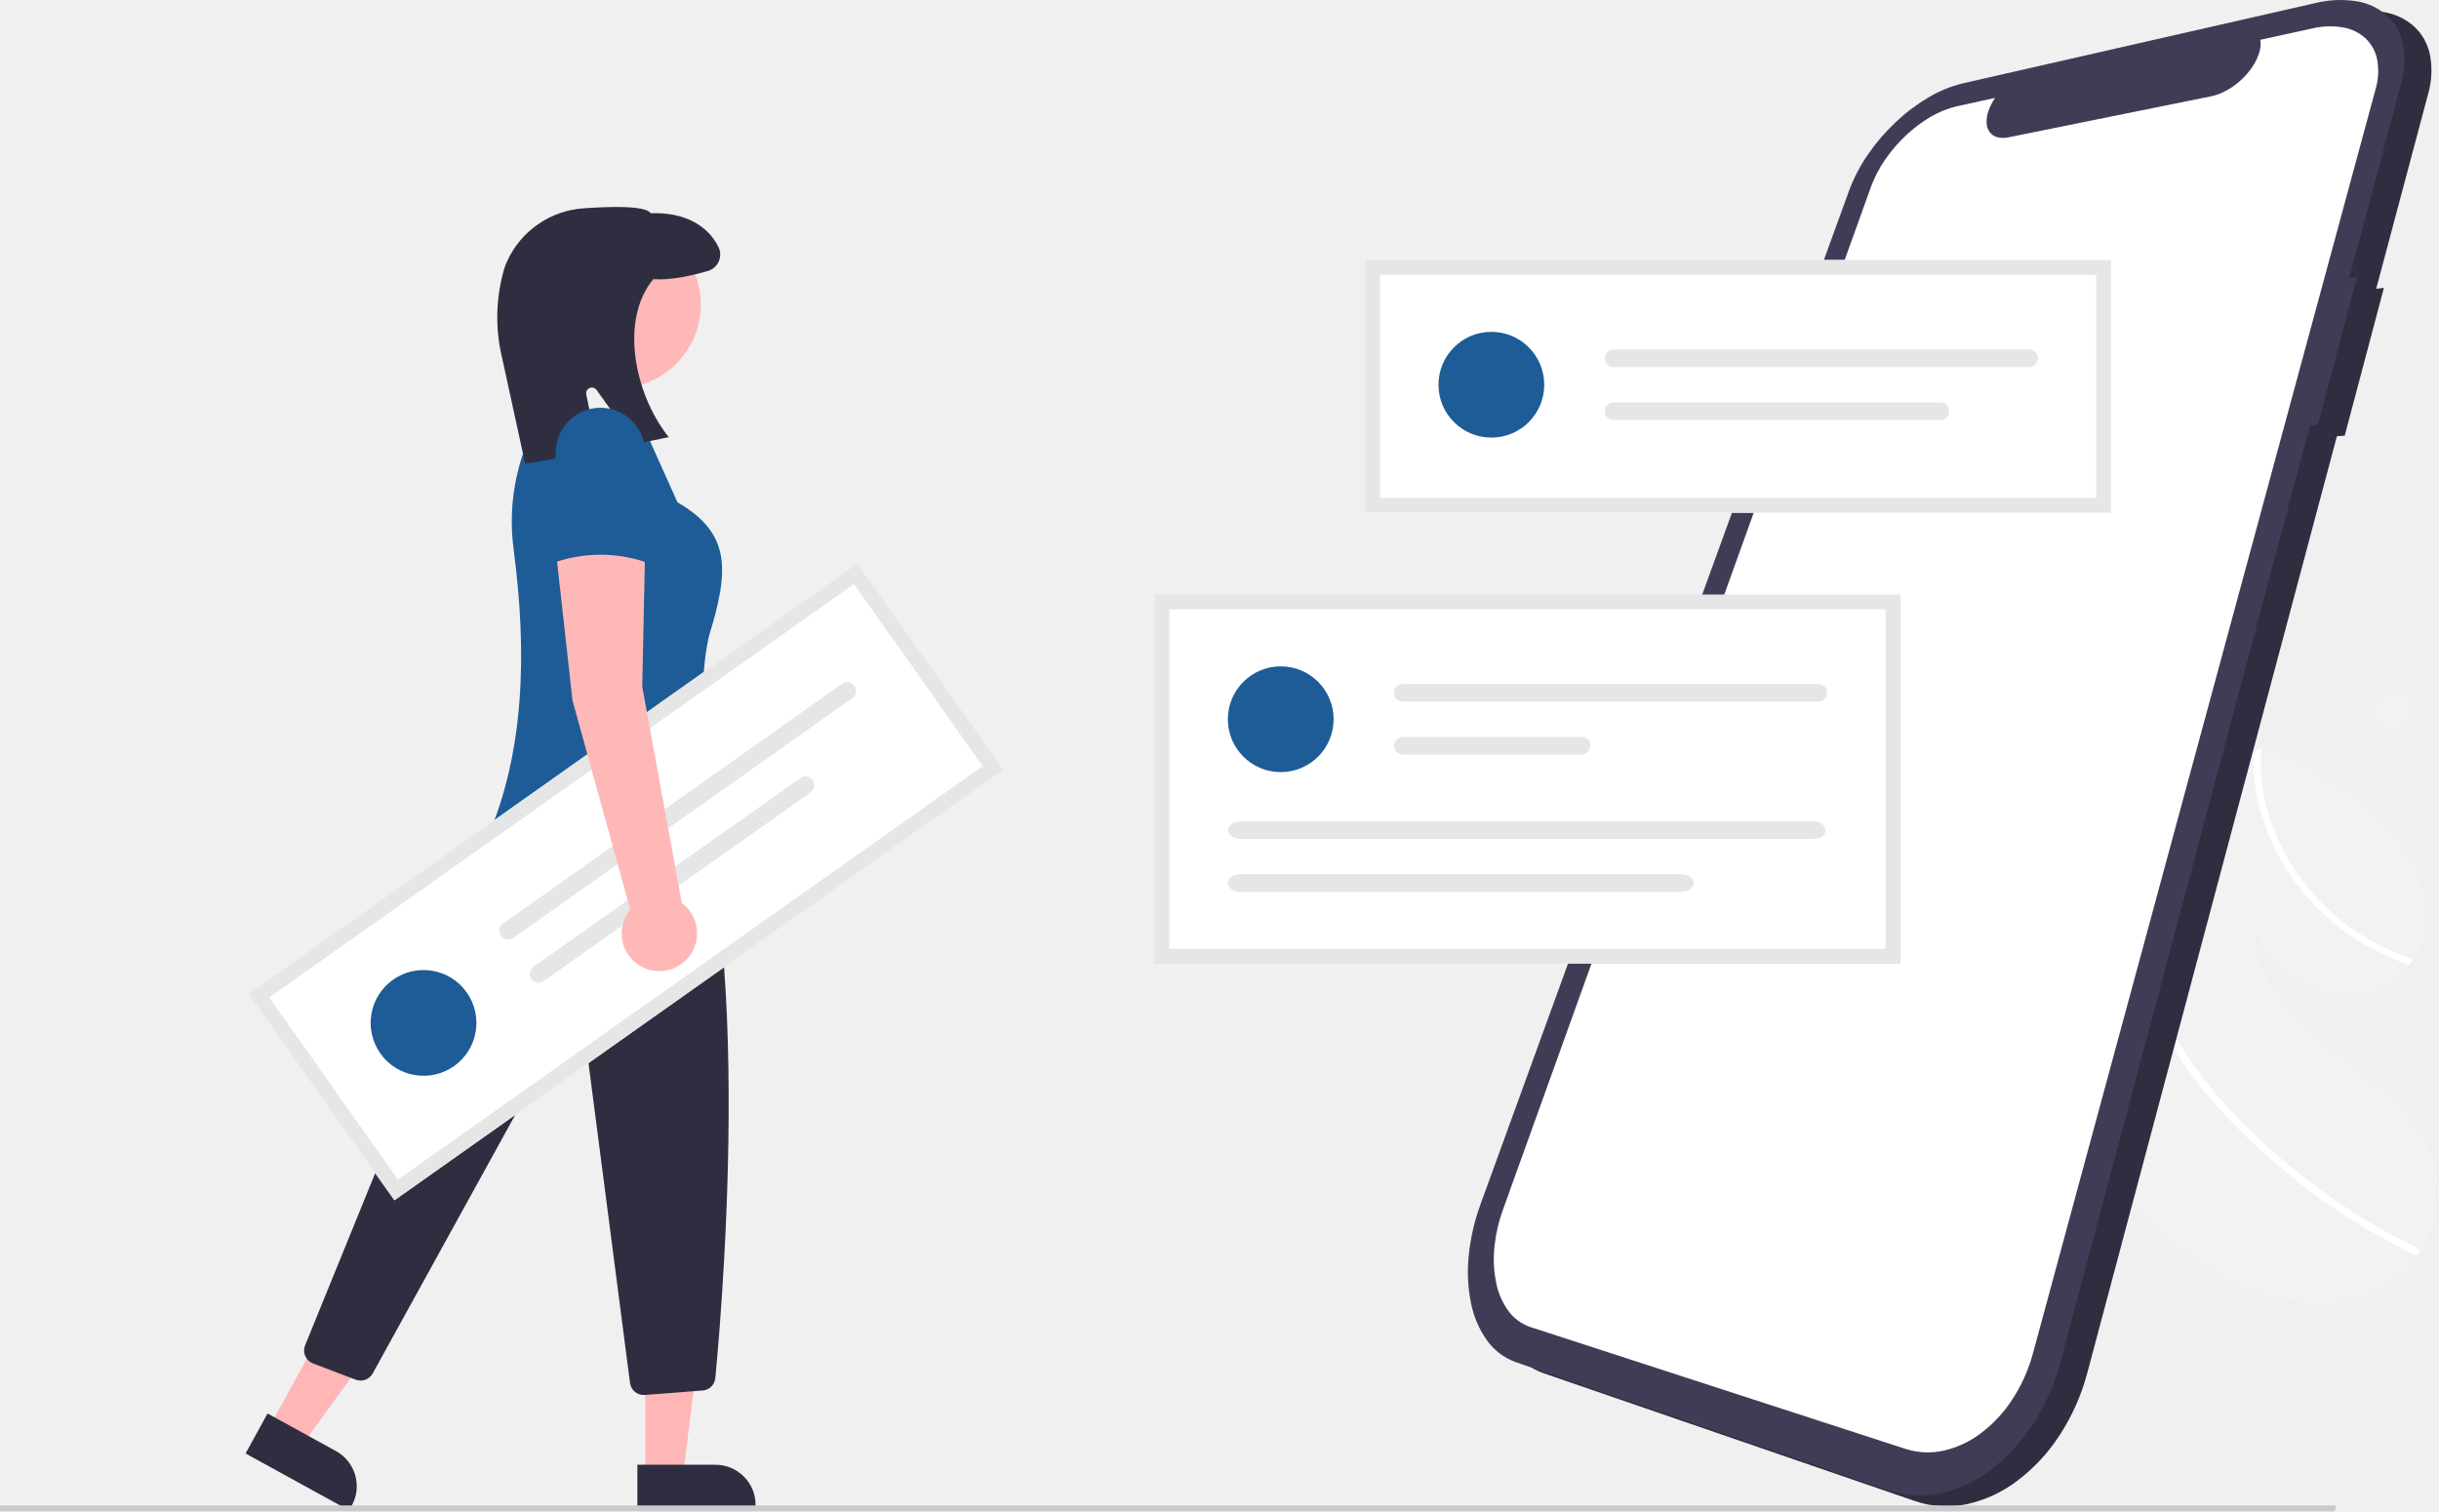
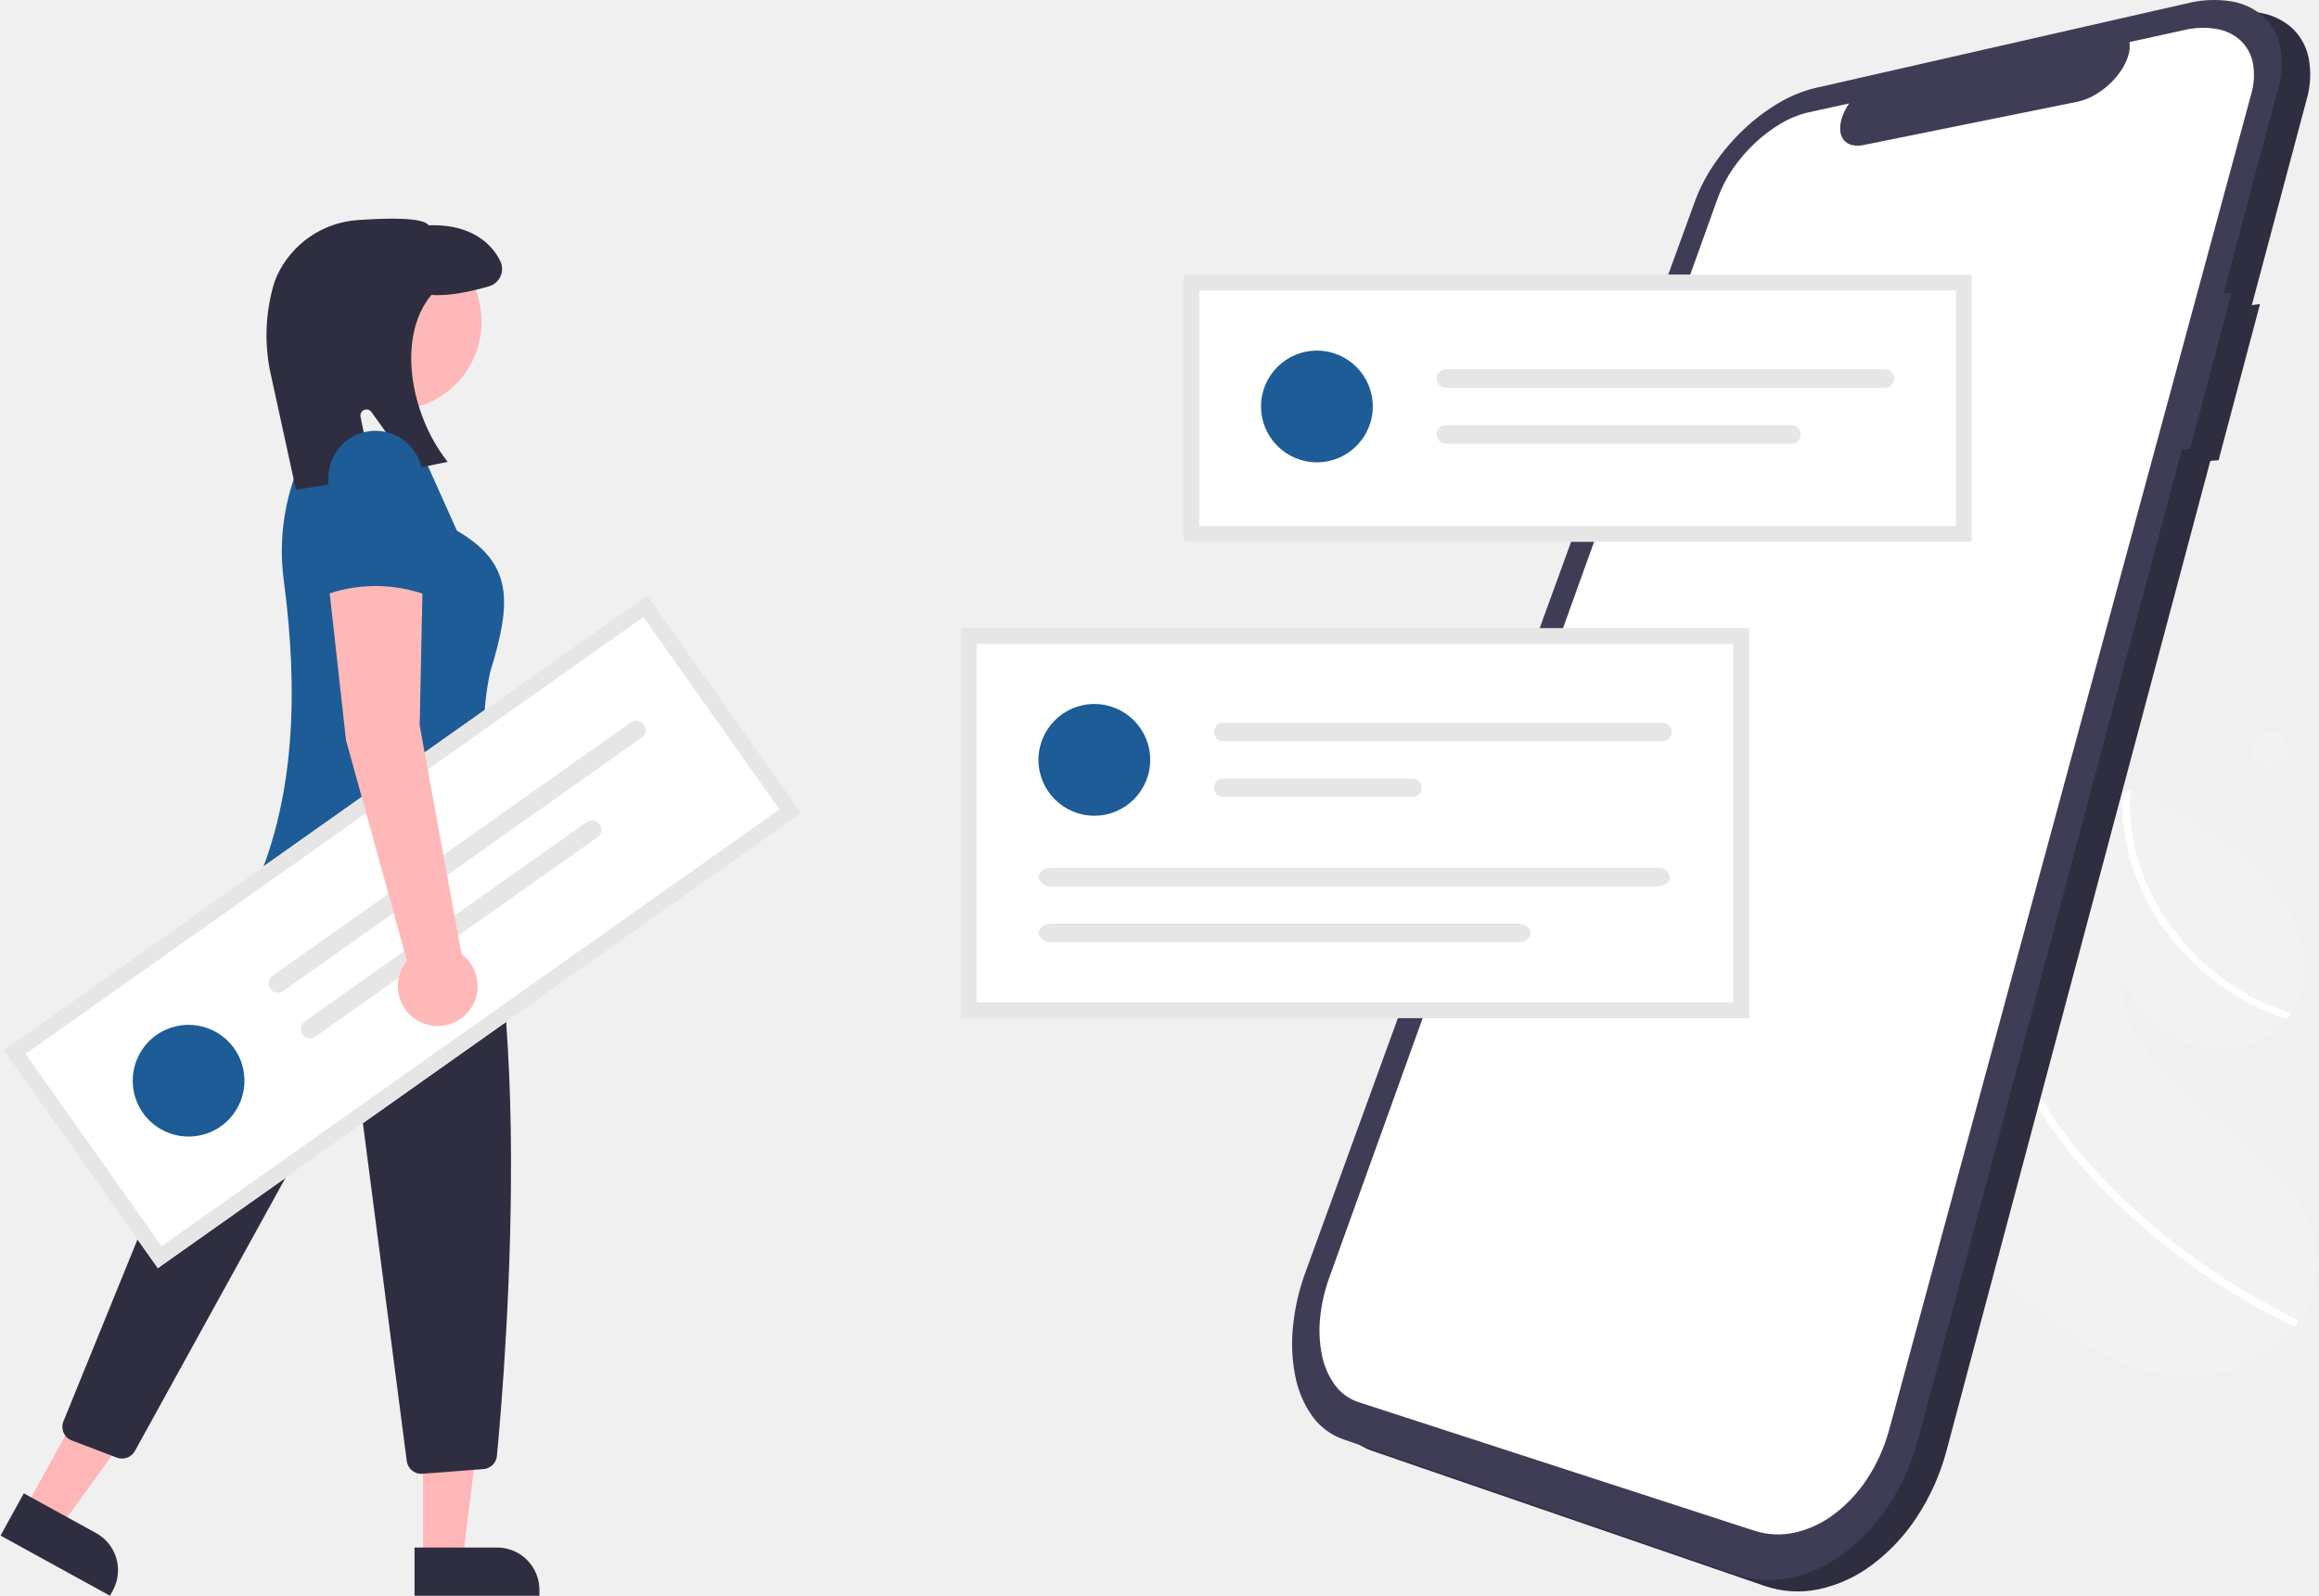
- <svg xmlns="http://www.w3.org/2000/svg" data-name="Layer 1" width="905.719" height="561.282" viewBox="0 0 905.719 561.282">
-   <path id="bfbd69ed-0a30-4239-a70d-8568b89194ba-99" data-name="Path 3" d="M934.202,609.479q-.303-.384-.6-.769t-.593-.772q-.295-.387-.587-.776t-.582-.783q-.485-11.282-.014-22.365.461-11.004,1.862-21.744,1.385-10.659,3.669-20.989,2.266-10.251,5.402-20.115.357-1.137.728-2.265t.755-2.242q.382-1.119.778-2.228t.803-2.209q3.02-8.237,6.649-16.07,3.603-7.779,7.784-15.127,4.148-7.297,8.845-14.144,4.663-6.796,9.846-13.117l.545-.661.546-.657.548-.654.55-.65.396-.467.4-.465q.201-.232.404-.461t.412-.455l.328-.18.326-.178.325-.178.324-.177.02-.007.02-.01.02-.01.021-.007.131-.071.129-.072.127-.072.123-.072.564-.303.562-.298.562-.297.558-.3-.425-.213-1.069-.532.007-.004q.138.059.273.124t.272.126q.138.064.272.128t.27.131l.103.044.105.045.106.045a.726.726,0,0,1,.102.05.555.555,0,0,0,.092.039l.092.039.092.039.092.039c3.894,1.785,7.798,3.596,11.652,5.496s7.648,3.88,11.339,6.011a121.141,121.141,0,0,1,10.688,6.91,87.69,87.69,0,0,1,9.714,8.144,63.862,63.862,0,0,1,8.552,10.322,56.729,56.729,0,0,1,6.012,11.738,42.014,42.014,0,0,1,2.62,12.266,30.2,30.2,0,0,1-1.67,11.895q-.273.746-.589,1.471t-.674,1.428q-.358.703-.759,1.381t-.841,1.332q-.184.273-.375.54t-.388.53q-.197.263-.399.523t-.408.517a27.209,27.209,0,0,1-9.481,7.573,30.323,30.323,0,0,1-11.851,2.939,34.77,34.77,0,0,1-12.72-1.846,38.025,38.025,0,0,1-12.023-6.744,38.664,38.664,0,0,1-3.495-3.273,38.209,38.209,0,0,1-3.034-3.647,37.304,37.304,0,0,1-2.534-3.963,36,36,0,0,1-1.991-4.222,31.567,31.567,0,0,0,2.049,13.215,50.56,50.56,0,0,0,6.897,12.362,90.088,90.088,0,0,0,10.046,11.242c3.681,3.53,7.592,6.839,11.455,9.887s7.861,6.165,11.733,9.415a131.589,131.589,0,0,1,11.028,10.226,67.022,67.022,0,0,1,8.899,11.481,43.47,43.47,0,0,1,5.343,13.227,34.426,34.426,0,0,1-.165,15.432,36.947,36.947,0,0,1-2.525,7.152,40.388,40.388,0,0,1-3.914,6.573l-.141.189-.141.188-.144.187-.147.186a44.711,44.711,0,0,1-13.594,11.803,45.592,45.592,0,0,1-8.369,3.655,47.1,47.1,0,0,1-9.14,1.967,59.57,59.57,0,0,1-17.665-1.011,78.584,78.584,0,0,1-17.316-5.794,105.262,105.262,0,0,1-16.323-9.511,130.053,130.053,0,0,1-14.702-12.114q-1.832-1.746-3.599-3.557t-3.465-3.682q-1.701-1.872-3.327-3.801T934.202,609.479Z" transform="translate(-147.1403 -169.3592)" fill="#f2f2f2" />
-   <path id="a2347809-d406-465d-97ee-6d57ebf46a78-100" data-name="Path 4" d="M1029.153,522.333a86.052,86.052,0,0,1-10.501-6.444,86.924,86.924,0,0,1-17.714-16.951,83.761,83.761,0,0,1-6.819-10.126,81.813,81.813,0,0,1-4.488-9.255,77.526,77.526,0,0,1-3.195-9.513,72.924,72.924,0,0,1-1.87-9.621,68.32,68.32,0,0,1-.524-9.585q.007-.271.013-.538t.013-.538q.007-.271.021-.535l.026-.532q-.23.181-.459.366l-.457.371-.455.374-.453.375-.291.241-.292.243-.29.245-.287.245.396-.466.407-.481q.201-.232.404-.461t.412-.455l.328-.18.326-.178.318-.177.324-.177.02-.007.02-.01.02-.01.021-.007.131-.071.13-.072.127-.072.123-.072.564-.303.562-.298.562-.297.562-.298-.44-.218-1.069-.533.007-.004q.138.059.273.124t.272.126q.138.064.272.128t.27.131l.103.044.105.045.106.045a.708.708,0,0,1,.102.05l-.01.17-.012.159-.009.158-.009.16a64.981,64.981,0,0,0,.837,16.145,72.713,72.713,0,0,0,4.779,15.951,79.622,79.622,0,0,0,8.47,15.012,83.981,83.981,0,0,0,11.859,13.308,85.448,85.448,0,0,0,14.46,10.435,83.216,83.216,0,0,0,7.878,3.975,80.639,80.639,0,0,0,8.188,3.076q-.184.273-.375.54t-.388.53q-.197.263-.399.523t-.408.517q-1.61-.533-3.203-1.135t-3.17-1.268q-1.577-.667-3.132-1.4T1029.153,522.333Z" transform="translate(-147.1403 -169.3592)" fill="#fff" />
-   <path id="fd435d97-ab67-4bbc-9247-61e184ba81ed-101" data-name="Path 5" d="M956.903,562.658q-1.792-2.677-3.384-5.452t-2.974-5.629q-1.383-2.854-2.555-5.78t-2.122-5.903q-.486-1.579-.896-3.169t-.743-3.185q-.333-1.595-.591-3.197t-.436-3.202q-.09-.745-.162-1.494t-.128-1.495q-.056-.748-.094-1.494t-.062-1.49q.357-1.137.728-2.265t.752-2.247q.382-1.119.778-2.228t.805-2.209q-.089.922-.153,1.849t-.101,1.859q-.037.932-.048,1.869t.004,1.877q-.002.513.009,1.025t.027,1.025q.018.512.045,1.025t.061,1.025a65.149,65.149,0,0,0,1.798,11.366,76.157,76.157,0,0,0,3.688,11.054,91.501,91.501,0,0,0,5.312,10.628,110,110,0,0,0,6.659,10.093q3.88,5.246,8.202,10.216t8.972,9.668q4.654,4.693,9.582,9.096t10.019,8.502q5.214,4.208,10.639,8.097t11.027,7.436q5.6,3.546,11.368,6.747t11.667,6.035a1.655,1.655,0,0,1,.481.356,1.719,1.719,0,0,1,.321.49,1.663,1.663,0,0,1,.136.563,1.519,1.519,0,0,1-.076.577,1.233,1.233,0,0,1-.084.233,1.179,1.179,0,0,1-.126.205,1.148,1.148,0,0,1-.163.174,1.13,1.13,0,0,1-.196.134.959.959,0,0,1-.231.072,1,1,0,0,1-.243.013,1.052,1.052,0,0,1-.244-.045,1.12,1.12,0,0,1-.235-.101q-.729-.35-1.457-.702t-1.453-.709q-.726-.357-1.449-.72t-1.446-.737q-6.012-3.089-11.864-6.547t-11.528-7.278q-5.674-3.818-11.143-7.98t-10.707-8.654c-3.373-2.883-6.703-5.864-9.953-8.946s-6.419-6.263-9.47-9.546-5.98-6.665-8.755-10.149S959.322,566.344,956.903,562.658Z" transform="translate(-147.1403 -169.3592)" fill="#fff" />
-   <path id="e3ba7b84-95ab-4be0-b084-77760c6da15d-102" data-name="Path 1" d="M1032.409,276.243l-2.871.373,19.25-72.249a31.188,31.188,0,0,0,.673-14.853,19.606,19.606,0,0,0-5.987-10.465,22.412,22.412,0,0,0-11.275-5.233,38.793,38.793,0,0,0-15.276.684h0l-130.828,29.794a46.2,46.2,0,0,0-12.961,5.332,67.968,67.968,0,0,0-12.134,9.2,74.168,74.168,0,0,0-10.159,11.847,60.39,60.39,0,0,0-7.016,13.408h0l-136.885,376.499a77.742,77.742,0,0,0-4.4,19.21,58.292,58.292,0,0,0,.839,17.455,35.862,35.862,0,0,0,5.908,13.871,22.537,22.537,0,0,0,10.842,8.178h0l138.228,47.586a35.989,35.989,0,0,0,19.077,1.136,47.784,47.784,0,0,0,18.695-8.609,66.208,66.208,0,0,0,15.782-16.913,79.754,79.754,0,0,0,10.361-23.31h0l92.672-347.808,2.908-.233Z" transform="translate(-147.1403 -169.3592)" fill="#2f2e41" />
-   <path id="b5993d63-c6a8-428b-8f96-914fd0c3ef98-103" data-name="Path 1" d="M1022.409,272.243l-2.871.373,19.25-72.249a31.188,31.188,0,0,0,.673-14.853,19.606,19.606,0,0,0-5.987-10.465,22.412,22.412,0,0,0-11.275-5.233,38.793,38.793,0,0,0-15.276.684h0l-130.828,29.794a46.2,46.2,0,0,0-12.961,5.332,67.968,67.968,0,0,0-12.134,9.2,74.168,74.168,0,0,0-10.159,11.847,60.39,60.39,0,0,0-7.016,13.408h0l-136.885,376.499a77.742,77.742,0,0,0-4.4,19.21,58.292,58.292,0,0,0,.839,17.455,35.862,35.862,0,0,0,5.908,13.871,22.537,22.537,0,0,0,10.842,8.178h0l138.228,47.586a35.989,35.989,0,0,0,19.077,1.136,47.784,47.784,0,0,0,18.695-8.609,66.208,66.208,0,0,0,15.782-16.913,79.754,79.754,0,0,0,10.361-23.31h0l92.672-347.808,2.908-.233Z" transform="translate(-147.1403 -169.3592)" fill="#3f3d56" />
-   <path id="f76bb9a3-d246-4a39-a954-55c4fdcd575d-104" data-name="Path 2" d="M1005.766,179.927l-19.231,4.213a11.217,11.217,0,0,1-.485,4.945,20,20,0,0,1-2.579,5.234,27.793,27.793,0,0,1-9.734,8.759q-.7.372-1.395.687t-1.39.572q-.692.257-1.375.454t-1.35.332l-75.19,15.225a8.922,8.922,0,0,1-4.235-.048,5.2,5.2,0,0,1-2.8-1.886,6.206,6.206,0,0,1-1.142-3.38,11.919,11.919,0,0,1,.721-4.549q.2-.589.456-1.186t.558-1.194q.3-.6.655-1.194t.749-1.187l-14.237,3.119a34.194,34.194,0,0,0-9.736,3.94,50.634,50.634,0,0,0-9.156,6.9,55.392,55.392,0,0,0-7.67,8.932,44.984,44.984,0,0,0-5.265,10.107l-136.628,379.771a57.818,57.818,0,0,0-3.246,14.478,43.026,43.026,0,0,0,.737,13.06,26.348,26.348,0,0,0,4.537,10.266,16.72,16.72,0,0,0,8.167,5.935h0l139.245,45.238a27.1,27.1,0,0,0,14.206.637,35.981,35.981,0,0,0,13.81-6.479,49.533,49.533,0,0,0,11.632-12.5,59.489,59.489,0,0,0,7.687-17.178h0l127.226-469.482a23.523,23.523,0,0,0,.577-11.046,14.745,14.745,0,0,0-4.357-7.867,16.61,16.61,0,0,0-8.343-4.021A28.647,28.647,0,0,0,1005.766,179.927Z" transform="translate(-147.1403 -169.3592)" fill="#fff" />
-   <path d="M931.091,359.791H654.096V265.926H931.091Z" transform="translate(-147.1403 -169.3592)" fill="#fff" />
-   <rect x="431.495" y="223.561" width="271.474" height="131.596" fill="#fff" />
-   <circle cx="475.597" cy="267.117" r="19.637" fill="#1d5c96" />
-   <path d="M668.089,423.385a3.273,3.273,0,0,0,0,6.546H822.378a3.273,3.273,0,0,0,0-6.546Z" transform="translate(-147.1403 -169.3592)" fill="#e6e6e6" />
-   <path d="M668.089,443.022a3.273,3.273,0,1,0-.014,6.546H734.48a3.273,3.273,0,1,0,0-6.546Z" transform="translate(-147.1403 -169.3592)" fill="#e6e6e6" />
-   <path d="M607.676,474.415c-2.49,0-4.515,1.468-4.515,3.273s2.026,3.273,4.515,3.273H820.547c2.49,0,4.515-1.468,4.515-3.273s-2.026-3.273-4.515-3.273Z" transform="translate(-147.1403 -169.3592)" fill="#e6e6e6" />
-   <path d="M607.676,494.052c-2.49,0-4.515,1.468-4.515,3.273s2.026,3.273,4.515,3.273H771.547c2.49,0,4.515-1.468,4.515-3.273s-2.026-3.273-4.515-3.273Z" transform="translate(-147.1403 -169.3592)" fill="#e6e6e6" />
-   <path d="M852.87,527.277H575.874V390.16H852.87Zm-271.474-5.522H847.349V395.681H581.396Z" transform="translate(-147.1403 -169.3592)" fill="#e6e6e6" />
-   <circle cx="553.819" cy="142.883" r="19.637" fill="#1d5c96" />
-   <path d="M746.31,299.151a3.273,3.273,0,0,0,0,6.546H900.599a3.273,3.273,0,0,0,0-6.546Z" transform="translate(-147.1403 -169.3592)" fill="#e6e6e6" />
-   <path d="M746.31,318.788a3.273,3.273,0,1,0-.014,6.546H867.701a3.273,3.273,0,1,0,0-6.546Z" transform="translate(-147.1403 -169.3592)" fill="#e6e6e6" />
-   <path d="M931.091,359.791H654.096V265.926H931.091Zm-271.474-5.522H925.57V271.447H659.617Z" transform="translate(-147.1403 -169.3592)" fill="#e6e6e6" />
-   <polygon points="239.685 547.988 253.648 547.988 260.291 494.129 239.682 494.13 239.685 547.988" fill="#ffb6b6" />
-   <path d="M383.833,713.357h43.884a0,0,0,0,1,0,0v16.955a0,0,0,0,1,0,0H398.72a14.887,14.887,0,0,1-14.887-14.887v-2.068A0,0,0,0,1,383.833,713.357Z" transform="translate(664.4436 1274.292) rotate(179.9974)" fill="#2f2e41" />
-   <polygon points="100.06 529.892 112.296 536.619 144.066 492.624 126.007 482.696 100.06 529.892" fill="#ffb6b6" />
-   <path d="M239.702,703.836h43.884a0,0,0,0,1,0,0v16.955a0,0,0,0,1,0,0H254.589a14.887,14.887,0,0,1-14.887-14.887V703.836A0,0,0,0,1,239.702,703.836Z" transform="translate(0.61194 1293.205) rotate(-151.199)" fill="#2f2e41" />
-   <path d="M386.173,687.453a5.125,5.125,0,0,1-5.078-4.466L363.633,548.423a2.847,2.847,0,0,0-5.317-1.009L285.538,679.453a5.153,5.153,0,0,1-6.313,2.317l-15.863-6.044a5.125,5.125,0,0,1-2.922-6.721l50.415-123.846a3.948,3.948,0,0,0,.257-.981c6.828-52.851,24.202-79.727,29.364-86.706a3.969,3.969,0,0,0,.565-3.614l-.71-2.129a5.123,5.123,0,0,1,.986-4.985c18.6-21.186,51.02-9.625,51.346-9.506l.162.06.102.139c36.352,49.854,22.912,211.781,19.848,243.735a5.111,5.111,0,0,1-4.708,4.613l-21.496,1.655C386.437,687.449,386.305,687.453,386.173,687.453Z" transform="translate(-147.1403 -169.3592)" fill="#2f2e41" />
-   <circle cx="229.176" cy="113.113" r="31.075" fill="#ffb8b8" />
-   <path d="M328.274,480.208l91.44,8.322c-7.972-27.72-15.276-55.343-9.322-82.866,7.56-24.572,8.263-38.184-11.681-49.756l-13.466-30.039-24.371-.886L348.991,321.726a78.256,78.256,0,0,0-11.108,51.75C343.049,412.655,341.654,449.01,328.274,480.208Z" transform="translate(-147.1403 -169.3592)" fill="#1d5c96" />
-   <path d="M342.154,341.541l-9.198-42.215a64.257,64.257,0,0,1,1.405-30.069,24.652,24.652,0,0,1,1.117-2.936A33.758,33.758,0,0,1,364.064,246.707c20.903-1.444,23.972.76,24.728,1.847,11.812-.477,20.971,4.086,25.15,12.531a6.381,6.381,0,0,1-3.984,8.936c-5.838,1.683-14.043,3.553-20.196,3.003-12.335,14.795-7.292,41.902,5.222,58.053l.492.635-12.399,2.541-14.408-20.065a2.134,2.134,0,0,0-3.824,1.675l4.375,21.251Z" transform="translate(-147.1403 -169.3592)" fill="#2f2e41" />
-   <polygon points="867.081 561.282 0 561.282 0 559.101 867.476 559.101 867.081 561.282" fill="#cacaca" />
-   <path d="M519.772,455.212,293.611,615.144l-54.196-76.639L465.576,378.573Z" transform="translate(-147.1403 -169.3592)" fill="#fff" />
-   <circle cx="304.42" cy="549.263" r="19.637" transform="translate(-408.4046 107.2087) rotate(-35.26633)" fill="#1d5c96" />
-   <path d="M333.89,512.389a3.273,3.273,0,0,0,3.779,5.344l125.973-89.083a3.273,3.273,0,0,0-3.779-5.344Z" transform="translate(-147.1403 -169.3592)" fill="#e6e6e6" />
-   <path d="M345.228,528.422a3.273,3.273,0,0,0,3.768,5.352l.011-.008L448.12,463.678a3.273,3.273,0,1,0-3.779-5.344Z" transform="translate(-147.1403 -169.3592)" fill="#e6e6e6" />
-   <path d="M519.772,455.212,293.611,615.144l-54.196-76.639L465.576,378.573ZM294.931,607.447,512.076,453.892l-47.82-67.623L247.112,539.825Z" transform="translate(-147.1403 -169.3592)" fill="#e6e6e6" />
-   <path id="ecbdc040-0b9a-4be9-8952-5ef77de340c4-105" data-name="Ellipse 1" d="M1036.187,426.818a5.786,5.786,0,0,1,2.348.4,5.541,5.541,0,0,1,1.887,1.255,5.609,5.609,0,0,1,1.234,1.915,5.958,5.958,0,0,1,.39,2.382,6.439,6.439,0,0,1-.571,2.412,6.756,6.756,0,0,1-1.384,2,6.678,6.678,0,0,1-1.99,1.372,6.254,6.254,0,0,1-2.389.546,5.779,5.779,0,0,1-2.346-.421,5.539,5.539,0,0,1-1.875-1.265,5.613,5.613,0,0,1-1.22-1.916,5.962,5.962,0,0,1-.38-2.371,6.441,6.441,0,0,1,.569-2.4,6.756,6.756,0,0,1,1.372-1.982,6.681,6.681,0,0,1,1.976-1.373A6.261,6.261,0,0,1,1036.187,426.818Z" transform="translate(-147.1403 -169.3592)" fill="#f2f2f2" />
-   <path d="M400.346,504.779l-14.707-80.398,1.036-49.72-33.147-1.036,6.215,55.935,21.432,77.563a14.007,14.007,0,1,0,19.171-2.345Z" transform="translate(-147.1403 -169.3592)" fill="#ffb8b8" />
-   <path d="M351.457,378.804a52.381,52.381,0,0,1,37.29,0L386.675,337.371a16.573,16.573,0,0,0-16.573-16.573h0a16.573,16.573,0,0,0-16.573,16.573Z" transform="translate(-147.1403 -169.3592)" fill="#1d5c96" />
+ <svg xmlns="http://www.w3.org/2000/svg" width="815" height="561" viewBox="0 0 815 561" fill="none">
+   <path d="M696.062 440.12C695.86 439.864 695.66 439.608 695.461 439.351C695.263 439.095 695.065 438.837 694.868 438.579C694.672 438.321 694.476 438.063 694.281 437.803C694.086 437.544 693.892 437.283 693.698 437.02C693.375 429.499 693.37 422.044 693.685 414.655C693.992 407.319 694.613 400.071 695.547 392.911C696.47 385.805 697.693 378.809 699.216 371.922C700.727 365.088 702.528 358.383 704.618 351.807C704.857 351.049 705.099 350.294 705.346 349.541C705.593 348.789 705.844 348.042 706.1 347.3C706.355 346.554 706.615 345.811 706.878 345.072C707.142 344.333 707.409 343.596 707.681 342.863C709.694 337.371 711.911 332.015 714.33 326.793C716.732 321.607 719.326 316.564 722.113 311.665C724.879 306.801 727.827 302.086 730.958 297.521C734.067 292.99 737.349 288.618 740.804 284.404L741.349 283.742L741.895 283.085L742.443 282.431L742.993 281.781L743.389 281.314L743.789 280.849C743.923 280.694 744.058 280.54 744.193 280.387C744.328 280.234 744.465 280.082 744.605 279.932L744.933 279.753L745.259 279.575L745.584 279.397L745.907 279.22L745.927 279.213L745.948 279.204L745.968 279.194L745.989 279.186L746.12 279.115L746.248 279.043L746.375 278.971L746.498 278.898L747.062 278.596L747.625 278.298L748.187 278L748.744 277.7L748.319 277.487L747.25 276.955L747.257 276.951C747.349 276.99 747.44 277.032 747.531 277.075C747.621 277.119 747.711 277.161 747.803 277.201C747.895 277.244 747.985 277.287 748.074 277.329C748.164 277.372 748.254 277.415 748.345 277.46L748.448 277.504L748.553 277.549L748.658 277.594C748.694 277.608 748.728 277.625 748.761 277.644C748.79 277.66 748.821 277.673 748.853 277.684L748.945 277.723L749.037 277.762L749.129 277.802C753.023 279.586 756.927 281.398 760.78 283.298C764.634 285.198 768.428 287.178 772.12 289.308C775.801 291.423 779.369 293.73 782.808 296.219C786.238 298.695 789.484 301.417 792.522 304.362C795.726 307.494 798.593 310.953 801.074 314.685C803.527 318.35 805.545 322.29 807.086 326.423C808.568 330.358 809.451 334.492 809.706 338.689C809.952 342.726 809.384 346.771 808.036 350.584C807.854 351.081 807.658 351.571 807.447 352.054C807.236 352.538 807.011 353.014 806.773 353.482C806.534 353.951 806.281 354.411 806.014 354.863C805.747 355.315 805.467 355.759 805.173 356.195C805.051 356.377 804.926 356.557 804.798 356.735C804.67 356.913 804.541 357.09 804.411 357.265C804.279 357.44 804.146 357.615 804.012 357.789C803.877 357.963 803.741 358.135 803.604 358.306C801.054 361.512 797.813 364.1 794.123 365.879C790.413 367.652 786.38 368.652 782.272 368.818C777.954 368.998 773.641 368.372 769.552 366.972C765.167 365.475 761.092 363.189 757.529 360.227C756.298 359.209 755.13 358.116 754.034 356.954C752.948 355.802 751.935 354.584 751 353.306C750.073 352.04 749.227 350.716 748.467 349.343C747.712 347.98 747.047 346.57 746.476 345.121C746.207 349.622 746.905 354.128 748.524 358.336C750.232 362.76 752.554 366.921 755.421 370.698C758.45 374.72 761.81 378.48 765.467 381.94C769.148 385.471 773.06 388.78 776.922 391.827C780.784 394.875 784.783 397.992 788.655 401.243C792.523 404.438 796.205 407.853 799.683 411.469C803.056 414.962 806.04 418.812 808.582 422.95C811.079 427.035 812.884 431.504 813.924 436.177C815.038 441.267 814.981 446.544 813.759 451.609C813.165 454.074 812.319 456.47 811.234 458.761C810.14 461.071 808.83 463.272 807.32 465.334L807.178 465.522L807.037 465.71L806.893 465.897L806.746 466.084C803.062 470.899 798.437 474.915 793.152 477.887C790.492 479.382 787.688 480.606 784.783 481.541C781.809 482.499 778.748 483.157 775.643 483.508C769.737 484.053 763.783 483.712 757.978 482.497C752 481.245 746.189 479.301 740.662 476.703C734.947 474.028 729.484 470.845 724.339 467.192C719.149 463.519 714.235 459.47 709.637 455.078C708.416 453.914 707.216 452.728 706.038 451.521C704.861 450.314 703.706 449.087 702.573 447.84C701.439 446.592 700.33 445.325 699.246 444.039C698.162 442.753 697.101 441.446 696.062 440.12Z" fill="#F2F2F2" />
+   <path d="M791.013 352.974C787.363 351.08 783.853 348.926 780.511 346.53C773.835 341.744 767.871 336.037 762.797 329.578C760.281 326.373 758.002 322.989 755.978 319.453C754.29 316.465 752.791 313.374 751.491 310.198C750.221 307.1 749.154 303.922 748.295 300.685C747.457 297.524 746.832 294.31 746.425 291.065C746.026 287.886 745.851 284.683 745.901 281.48C745.905 281.299 745.91 281.12 745.913 280.942C745.917 280.763 745.921 280.584 745.926 280.403C745.931 280.223 745.937 280.044 745.947 279.868L745.973 279.336C745.82 279.457 745.667 279.579 745.514 279.702L745.058 280.074L744.603 280.448L744.15 280.823L743.859 281.064L743.567 281.307L743.277 281.552L742.989 281.797L743.385 281.331L743.792 280.85C743.926 280.695 744.061 280.541 744.196 280.388C744.331 280.235 744.468 280.083 744.607 279.934L744.935 279.754L745.262 279.576L745.58 279.399L745.903 279.221L745.924 279.215L745.944 279.205L745.965 279.195L745.985 279.188L746.116 279.116L746.245 279.045L746.372 278.973L746.495 278.9L747.06 278.598L747.622 278.3L748.184 278.002L748.746 277.704L748.307 277.486L747.238 276.953L747.245 276.949C747.337 276.988 747.428 277.03 747.518 277.073C747.608 277.117 747.699 277.159 747.791 277.199C747.883 277.242 747.973 277.285 748.062 277.327C748.151 277.37 748.242 277.413 748.333 277.458L748.436 277.502L748.54 277.547L748.646 277.592C748.681 277.606 748.715 277.623 748.748 277.642L748.738 277.812L748.726 277.971L748.717 278.129L748.708 278.29C748.314 283.685 748.595 289.109 749.545 294.435C750.522 299.917 752.125 305.269 754.324 310.385C756.596 315.681 759.435 320.715 762.794 325.398C766.263 330.242 770.239 334.703 774.653 338.705C779.095 342.678 783.942 346.176 789.112 349.14C791.666 350.603 794.296 351.93 796.99 353.115C799.662 354.288 802.395 355.315 805.178 356.192C805.055 356.373 804.93 356.553 804.803 356.732C804.675 356.91 804.546 357.087 804.415 357.262C804.284 357.437 804.151 357.612 804.016 357.785C803.882 357.959 803.746 358.132 803.608 358.303C802.535 357.947 801.467 357.569 800.405 357.168C799.344 356.767 798.287 356.344 797.236 355.9C796.185 355.455 795.141 354.988 794.104 354.499C793.067 354.011 792.037 353.502 791.013 352.974Z" fill="white" />
+   <path d="M718.763 393.299C717.568 391.515 716.44 389.697 715.379 387.847C714.318 385.997 713.326 384.12 712.404 382.218C711.482 380.315 710.631 378.389 709.85 376.438C709.069 374.488 708.361 372.52 707.727 370.536C707.404 369.483 707.105 368.427 706.831 367.367C706.558 366.307 706.31 365.245 706.088 364.181C705.866 363.118 705.669 362.052 705.497 360.984C705.325 359.916 705.179 358.848 705.061 357.782C705.001 357.285 704.947 356.787 704.899 356.288C704.851 355.789 704.808 355.291 704.771 354.793C704.734 354.294 704.703 353.796 704.677 353.299C704.651 352.801 704.63 352.304 704.614 351.808C704.853 351.05 705.095 350.295 705.342 349.543C705.589 348.791 705.839 348.042 706.094 347.296C706.349 346.55 706.608 345.807 706.872 345.068C707.136 344.329 707.404 343.593 707.677 342.859C707.617 343.473 707.566 344.09 707.524 344.707C707.482 345.325 707.449 345.945 707.424 346.566C707.399 347.188 707.383 347.811 707.375 348.436C707.368 349.061 707.369 349.686 707.379 350.313C707.378 350.655 707.381 350.997 707.388 351.338C707.395 351.68 707.404 352.022 707.415 352.363C707.427 352.705 707.442 353.047 707.46 353.389C707.478 353.73 707.498 354.072 707.521 354.414C707.784 358.248 708.385 362.052 709.319 365.78C710.264 369.554 711.497 373.249 713.007 376.835C714.546 380.489 716.32 384.039 718.319 387.463C720.352 390.947 722.575 394.316 724.978 397.556C727.565 401.053 730.298 404.459 733.18 407.772C736.061 411.085 739.052 414.308 742.152 417.44C745.255 420.568 748.448 423.6 751.733 426.536C755.018 429.471 758.358 432.305 761.753 435.037C765.229 437.843 768.775 440.542 772.392 443.134C776.009 445.726 779.685 448.205 783.419 450.57C787.153 452.934 790.942 455.183 794.788 457.317C798.633 459.451 802.522 461.463 806.454 463.353C806.635 463.441 806.798 463.561 806.935 463.708C807.07 463.852 807.179 464.017 807.257 464.198C807.335 464.376 807.381 464.566 807.393 464.76C807.405 464.956 807.379 465.152 807.317 465.337C807.297 465.417 807.269 465.495 807.233 465.57C807.198 465.642 807.156 465.711 807.107 465.775C807.059 465.838 807.004 465.896 806.944 465.949C806.883 466 806.817 466.045 806.747 466.082C806.674 466.116 806.596 466.14 806.517 466.154C806.437 466.168 806.355 466.173 806.274 466.167C806.191 466.162 806.11 466.146 806.03 466.122C805.948 466.097 805.869 466.063 805.795 466.021C805.309 465.788 804.823 465.554 804.338 465.319C803.852 465.084 803.368 464.848 802.884 464.61C802.4 464.372 801.917 464.132 801.435 463.889C800.953 463.647 800.471 463.401 799.989 463.152C795.981 461.093 792.027 458.911 788.125 456.605C784.224 454.3 780.382 451.874 776.598 449.327C772.815 446.782 769.101 444.122 765.455 441.348C761.809 438.573 758.24 435.689 754.748 432.694C751.375 429.81 748.045 426.829 744.795 423.747C741.544 420.665 738.375 417.484 735.325 414.202C732.274 410.919 729.345 407.537 726.57 404.052C723.795 400.568 721.182 396.985 718.763 393.299Z" fill="white" />
+   <path d="M794.269 106.884L791.398 107.257L810.648 35.008C812.066 30.184 812.297 25.088 811.321 20.155C810.474 16.124 808.379 12.463 805.334 9.69C802.144 6.917 798.235 5.103 794.059 4.457C788.972 3.669 783.779 3.902 778.783 5.141L647.955 34.935C643.388 36.043 639.018 37.841 634.994 40.267C630.617 42.869 626.547 45.956 622.86 49.467C619.066 53.048 615.661 57.019 612.701 61.314C609.809 65.471 607.452 69.976 605.685 74.722L468.8 451.221C466.524 457.412 465.046 463.867 464.4 470.431C463.801 476.258 464.084 482.143 465.239 487.886C466.203 492.876 468.217 497.604 471.147 501.757C473.834 505.533 477.62 508.389 481.989 509.935L620.217 557.521C626.357 559.612 632.949 560.004 639.294 558.657C646.077 557.179 652.456 554.242 657.989 550.048C664.201 545.38 669.543 539.655 673.771 533.135C678.453 525.971 681.951 518.101 684.132 509.825L776.804 162.017L779.712 161.784L794.269 106.884Z" fill="#2F2E41" />
+   <path d="M784.269 102.884L781.398 103.257L800.648 31.008C802.066 26.184 802.297 21.088 801.321 16.155C800.474 12.124 798.379 8.463 795.334 5.69C792.144 2.917 788.235 1.103 784.059 0.457C778.972 -0.331 773.779 -0.098 768.783 1.141L637.955 30.935C633.388 32.043 629.018 33.841 624.994 36.267C620.617 38.869 616.547 41.956 612.86 45.467C609.066 49.048 605.661 53.019 602.701 57.314C599.809 61.471 597.452 65.976 595.685 70.722L458.8 447.221C456.524 453.412 455.046 459.867 454.4 466.431C453.801 472.258 454.084 478.143 455.239 483.886C456.203 488.876 458.217 493.604 461.147 497.757C463.834 501.533 467.62 504.389 471.989 505.935L610.217 553.521C616.357 555.612 622.949 556.004 629.294 554.657C636.077 553.179 642.456 550.242 647.989 546.048C654.201 541.38 659.543 535.655 663.771 529.135C668.453 521.971 671.951 514.101 674.132 505.825L766.804 158.017L769.712 157.784L784.269 102.884Z" fill="#3F3D56" />
+   <path d="M767.626 10.568L748.395 14.781C748.605 16.445 748.439 18.135 747.91 19.726C747.311 21.587 746.442 23.351 745.331 24.96C742.83 28.613 739.493 31.616 735.597 33.719C735.13 33.967 734.665 34.196 734.202 34.406C733.739 34.616 733.275 34.807 732.812 34.978C732.351 35.149 731.892 35.301 731.437 35.432C730.982 35.563 730.531 35.674 730.087 35.764L654.897 50.989C653.502 51.313 652.049 51.297 650.662 50.941C649.545 50.641 648.559 49.977 647.862 49.055C647.159 48.064 646.762 46.889 646.72 45.675C646.662 44.126 646.907 42.581 647.441 41.126C647.574 40.733 647.726 40.338 647.897 39.94C648.068 39.542 648.254 39.144 648.455 38.746C648.655 38.346 648.873 37.948 649.11 37.552C649.346 37.156 649.596 36.76 649.859 36.365L635.622 39.484C632.193 40.288 628.909 41.617 625.886 43.424C622.582 45.37 619.511 47.685 616.73 50.324C613.863 53.02 611.292 56.015 609.06 59.256C606.883 62.388 605.114 65.784 603.795 69.363L467.167 449.134C465.468 453.801 464.377 458.667 463.921 463.612C463.499 467.977 463.748 472.382 464.658 476.672C465.415 480.38 466.963 483.881 469.195 486.938C471.241 489.711 474.093 491.783 477.362 492.873L616.607 538.111C621.201 539.584 626.105 539.804 630.813 538.748C635.826 537.6 640.535 535.391 644.623 532.269C649.195 528.807 653.13 524.578 656.255 519.769C659.712 514.487 662.307 508.689 663.942 502.591L791.168 33.109C792.235 29.525 792.433 25.738 791.745 22.063C791.147 19.051 789.624 16.301 787.388 14.196C785.044 12.092 782.151 10.697 779.045 10.175C775.251 9.538 771.367 9.671 767.626 10.568Z" fill="white" />
+   <path d="M692.951 190.432H415.955V96.567H692.951V190.432Z" fill="white" />
+   <path d="M611.969 223.561H340.495V355.157H611.969V223.561Z" fill="white" />
+   <path d="M384.597 286.754C395.442 286.754 404.234 277.962 404.234 267.117C404.234 256.272 395.442 247.48 384.597 247.48C373.752 247.48 364.96 256.272 364.96 267.117C364.96 277.962 373.752 286.754 384.597 286.754Z" fill="#1D5C96" />
+   <path d="M429.949 254.026C429.081 254.026 428.248 254.371 427.635 254.984C427.021 255.598 426.676 256.43 426.676 257.298C426.676 258.166 427.021 258.999 427.635 259.613C428.248 260.226 429.081 260.571 429.949 260.571H584.238C585.104 260.569 585.935 260.223 586.547 259.61C587.159 258.996 587.502 258.165 587.502 257.298C587.502 256.432 587.159 255.601 586.547 254.987C585.935 254.374 585.104 254.028 584.238 254.026H429.949Z" fill="#E6E6E6" />
+   <path d="M429.949 273.662C429.519 273.661 429.092 273.744 428.694 273.908C428.296 274.071 427.935 274.311 427.63 274.615C427.325 274.918 427.083 275.278 426.917 275.675C426.751 276.072 426.666 276.498 426.665 276.928C426.664 277.358 426.748 277.785 426.912 278.182C427.076 278.58 427.316 278.941 427.62 279.246C427.924 279.551 428.284 279.792 428.682 279.957C429.079 280.123 429.505 280.208 429.935 280.208H496.34C496.769 280.208 497.195 280.123 497.592 279.959C497.989 279.794 498.35 279.553 498.654 279.249C498.958 278.946 499.199 278.585 499.363 278.188C499.528 277.791 499.612 277.365 499.612 276.935C499.612 276.505 499.528 276.08 499.363 275.683C499.199 275.286 498.958 274.925 498.654 274.621C498.35 274.317 497.989 274.076 497.592 273.912C497.195 273.747 496.769 273.662 496.34 273.662H429.949Z" fill="#E6E6E6" />
+   <path d="M369.535 305.056C367.046 305.056 365.02 306.524 365.02 308.329C365.02 310.133 367.046 311.602 369.535 311.602H582.406C584.896 311.602 586.922 310.133 586.922 308.329C586.922 306.524 584.896 305.056 582.406 305.056H369.535Z" fill="#E6E6E6" />
+   <path d="M369.535 324.693C367.046 324.693 365.02 326.161 365.02 327.965C365.02 329.77 367.046 331.238 369.535 331.238H533.406C535.896 331.238 537.922 329.77 537.922 327.965C537.922 326.161 535.896 324.693 533.406 324.693H369.535Z" fill="#E6E6E6" />
+   <path d="M614.73 357.918H337.734V220.8H614.73V357.918ZM343.256 352.396H609.208V226.322H343.256V352.396Z" fill="#E6E6E6" />
+   <path d="M462.819 162.52C473.664 162.52 482.455 153.728 482.455 142.883C482.455 132.038 473.664 123.246 462.819 123.246C451.974 123.246 443.182 132.038 443.182 142.883C443.182 153.728 451.974 162.52 462.819 162.52Z" fill="#1D5C96" />
+   <path d="M508.17 129.792C507.302 129.792 506.47 130.137 505.856 130.75C505.242 131.364 504.897 132.197 504.897 133.065C504.897 133.933 505.242 134.765 505.856 135.379C506.47 135.993 507.302 136.337 508.17 136.337H662.459C663.326 136.335 664.156 135.989 664.768 135.376C665.38 134.762 665.724 133.931 665.724 133.065C665.724 132.198 665.38 131.367 664.768 130.753C664.156 130.14 663.326 129.794 662.459 129.792H508.17Z" fill="#E6E6E6" />
+   <path d="M508.17 149.428C507.74 149.427 507.314 149.51 506.916 149.674C506.518 149.837 506.156 150.077 505.851 150.381C505.546 150.684 505.304 151.044 505.138 151.441C504.973 151.838 504.887 152.264 504.886 152.694C504.885 153.124 504.969 153.551 505.133 153.948C505.297 154.346 505.538 154.707 505.841 155.012C506.145 155.317 506.506 155.558 506.903 155.723C507.3 155.889 507.726 155.974 508.156 155.974H629.561C630.429 155.974 631.262 155.629 631.875 155.015C632.489 154.402 632.834 153.569 632.834 152.701C632.834 151.833 632.489 151.001 631.875 150.387C631.262 149.773 630.429 149.428 629.561 149.428H508.17Z" fill="#E6E6E6" />
+   <path d="M692.951 190.432H415.955V96.567H692.951V190.432ZM421.477 184.911H687.43V102.088H421.477V184.911Z" fill="#E6E6E6" />
+   <path d="M148.685 547.988H162.648L169.291 494.129L148.682 494.13L148.685 547.988Z" fill="#FFB6B6" />
+   <path d="M189.578 560.952L145.693 560.954V543.999L174.69 543.998C178.638 543.997 182.425 545.566 185.217 548.357C188.009 551.149 189.577 554.936 189.578 558.884V560.952Z" fill="#2F2E41" />
+   <path d="M9.06 529.892L21.296 536.619L53.066 492.624L35.007 482.696L9.06 529.892Z" fill="#FFB6B6" />
+   <path d="M38.647 560.954L0.191 539.812L8.36 524.954L33.771 538.924C37.23 540.826 39.793 544.025 40.894 547.817C41.996 551.608 41.546 555.682 39.644 559.142L38.647 560.954Z" fill="#2F2E41" />
+   <path d="M148.033 518.094C146.788 518.093 145.587 517.639 144.653 516.818C143.718 515.996 143.115 514.862 142.955 513.628L125.492 379.064C125.415 378.468 125.152 377.913 124.74 377.476C124.328 377.04 123.789 376.744 123.199 376.632C122.61 376.521 122 376.598 121.457 376.853C120.913 377.109 120.465 377.529 120.175 378.055L47.398 510.094C46.797 511.172 45.83 511.999 44.672 512.424C43.513 512.849 42.24 512.844 41.085 512.411L25.222 506.367C24.584 506.123 24.001 505.755 23.507 505.284C23.013 504.812 22.619 504.247 22.346 503.621C22.074 502.995 21.93 502.32 21.922 501.638C21.914 500.955 22.042 500.278 22.299 499.645L72.714 375.799C72.842 375.485 72.928 375.155 72.971 374.818C79.8 321.967 97.173 295.091 102.335 288.112C102.712 287.6 102.961 287.004 103.059 286.375C103.157 285.746 103.103 285.102 102.9 284.499L102.191 282.37C101.907 281.525 101.849 280.621 102.022 279.746C102.195 278.872 102.593 278.058 103.177 277.385C121.777 256.199 154.197 267.759 154.523 267.878L154.685 267.938L154.787 268.077C191.139 317.932 177.698 479.858 174.635 511.812C174.521 513.013 173.985 514.135 173.124 514.979C172.262 515.823 171.129 516.335 169.926 516.425L148.431 518.08C148.297 518.09 148.164 518.094 148.033 518.094Z" fill="#2F2E41" />
+   <path d="M138.176 144.188C155.339 144.188 169.251 130.275 169.251 113.113C169.251 95.951 155.339 82.038 138.176 82.038C121.014 82.038 107.102 95.951 107.102 113.113C107.102 130.275 121.014 144.188 138.176 144.188Z" fill="#FFB8B8" />
+   <path d="M90.134 310.849L181.574 319.172C173.602 291.451 166.298 263.828 172.251 236.305C179.811 211.734 180.514 198.122 160.57 186.549L147.105 156.51L122.734 155.624L110.851 152.367C101.25 167.803 97.323 186.101 99.743 204.117C104.909 243.295 103.514 279.651 90.134 310.849Z" fill="#1D5C96" />
+   <path d="M104.014 172.181L94.816 129.967C92.897 119.974 93.378 109.668 96.221 99.898C96.53 98.896 96.904 97.916 97.338 96.962C99.884 91.413 103.887 86.659 108.921 83.205C113.954 79.751 119.83 77.727 125.923 77.348C146.826 75.904 149.895 78.108 150.651 79.195C162.463 78.718 171.622 83.281 175.801 91.726C176.21 92.564 176.431 93.482 176.447 94.414C176.463 95.347 176.275 96.272 175.895 97.124C175.515 97.976 174.953 98.734 174.248 99.345C173.544 99.957 172.714 100.406 171.816 100.662C165.979 102.345 157.774 104.215 151.62 103.665C139.285 118.46 144.328 145.567 156.842 161.717L157.334 162.352L144.935 164.893L130.527 144.828C130.242 144.431 129.829 144.144 129.357 144.015C128.886 143.886 128.385 143.922 127.937 144.118C127.489 144.315 127.122 144.658 126.898 145.093C126.673 145.527 126.604 146.025 126.703 146.504L131.077 167.755L104.014 172.181Z" fill="#2F2E41" />
+   <path d="M281.632 285.853L55.471 445.784L1.275 369.145L227.436 209.214L281.632 285.853Z" fill="white" />
+   <path d="M77.618 395.937C86.472 389.675 88.575 377.421 82.313 368.566C76.051 359.711 63.797 357.609 54.942 363.871C46.087 370.133 43.985 382.387 50.247 391.242C56.509 400.096 68.763 402.199 77.618 395.937Z" fill="#1D5C96" />
+   <path d="M95.75 343.03C95.041 343.531 94.56 344.294 94.414 345.149C94.267 346.005 94.466 346.883 94.967 347.592C95.468 348.301 96.231 348.781 97.086 348.928C97.942 349.075 98.82 348.876 99.529 348.375L225.502 259.292C226.209 258.789 226.687 258.028 226.832 257.173C226.978 256.319 226.778 255.442 226.278 254.735C225.778 254.027 225.017 253.547 224.163 253.399C223.309 253.252 222.432 253.449 221.723 253.947L95.75 343.03Z" fill="#E6E6E6" />
+   <path d="M107.088 359.063C106.379 359.563 105.898 360.324 105.75 361.179C105.602 362.034 105.799 362.912 106.298 363.621C106.798 364.331 107.558 364.813 108.413 364.962C109.267 365.11 110.146 364.914 110.856 364.416L110.867 364.408L209.98 294.319C210.688 293.818 211.169 293.056 211.316 292.2C211.462 291.345 211.263 290.466 210.762 289.757C210.514 289.406 210.199 289.108 209.836 288.879C209.472 288.649 209.067 288.494 208.643 288.421C207.788 288.274 206.909 288.474 206.2 288.975L107.088 359.063Z" fill="#E6E6E6" />
+   <path d="M281.632 285.853L55.471 445.784L1.275 369.145L227.436 209.214L281.632 285.853ZM56.791 438.088L273.935 284.533L226.115 216.91L8.971 370.466L56.791 438.088Z" fill="#E6E6E6" />
+   <path d="M798.046 257.458C798.848 257.427 799.648 257.564 800.394 257.858C801.103 258.142 801.746 258.57 802.281 259.113C802.819 259.661 803.239 260.312 803.515 261.028C803.807 261.787 803.939 262.598 803.905 263.41C803.873 264.244 803.679 265.063 803.334 265.822C802.998 266.567 802.529 267.245 801.95 267.822C801.376 268.397 800.702 268.862 799.96 269.194C799.208 269.532 798.396 269.718 797.571 269.74C796.769 269.765 795.97 269.621 795.225 269.319C794.52 269.031 793.882 268.601 793.35 268.054C792.817 267.506 792.402 266.854 792.13 266.138C791.844 265.382 791.715 264.575 791.75 263.767C791.784 262.938 791.977 262.123 792.319 261.367C792.654 260.63 793.119 259.958 793.691 259.385C794.262 258.812 794.931 258.347 795.667 258.012C796.416 257.673 797.225 257.485 798.046 257.458Z" fill="#F2F2F2" />
+   <path d="M162.206 335.42L147.499 255.022L148.535 205.302L115.388 204.266L121.603 260.201L143.035 337.764C141.256 339.927 140.166 342.572 139.906 345.36C139.645 348.148 140.226 350.95 141.573 353.404C142.921 355.858 144.973 357.853 147.465 359.13C149.956 360.406 152.774 360.907 155.553 360.567C158.332 360.227 160.946 359.062 163.056 357.223C165.167 355.383 166.678 352.953 167.394 350.246C168.11 347.539 167.998 344.68 167.074 342.037C166.149 339.394 164.453 337.089 162.206 335.42Z" fill="#FFB8B8" />
+   <path d="M113.317 209.445C125.326 204.871 138.597 204.871 150.606 209.445L148.535 168.012C148.535 165.836 148.106 163.68 147.273 161.67C146.44 159.659 145.22 157.832 143.681 156.293C142.142 154.754 140.315 153.533 138.304 152.7C136.293 151.867 134.138 151.439 131.961 151.439C129.785 151.439 127.63 151.867 125.619 152.7C123.608 153.533 121.781 154.754 120.242 156.293C118.703 157.832 117.483 159.659 116.65 161.67C115.817 163.68 115.388 165.836 115.388 168.012L113.317 209.445Z" fill="#1D5C96" />
</svg>
